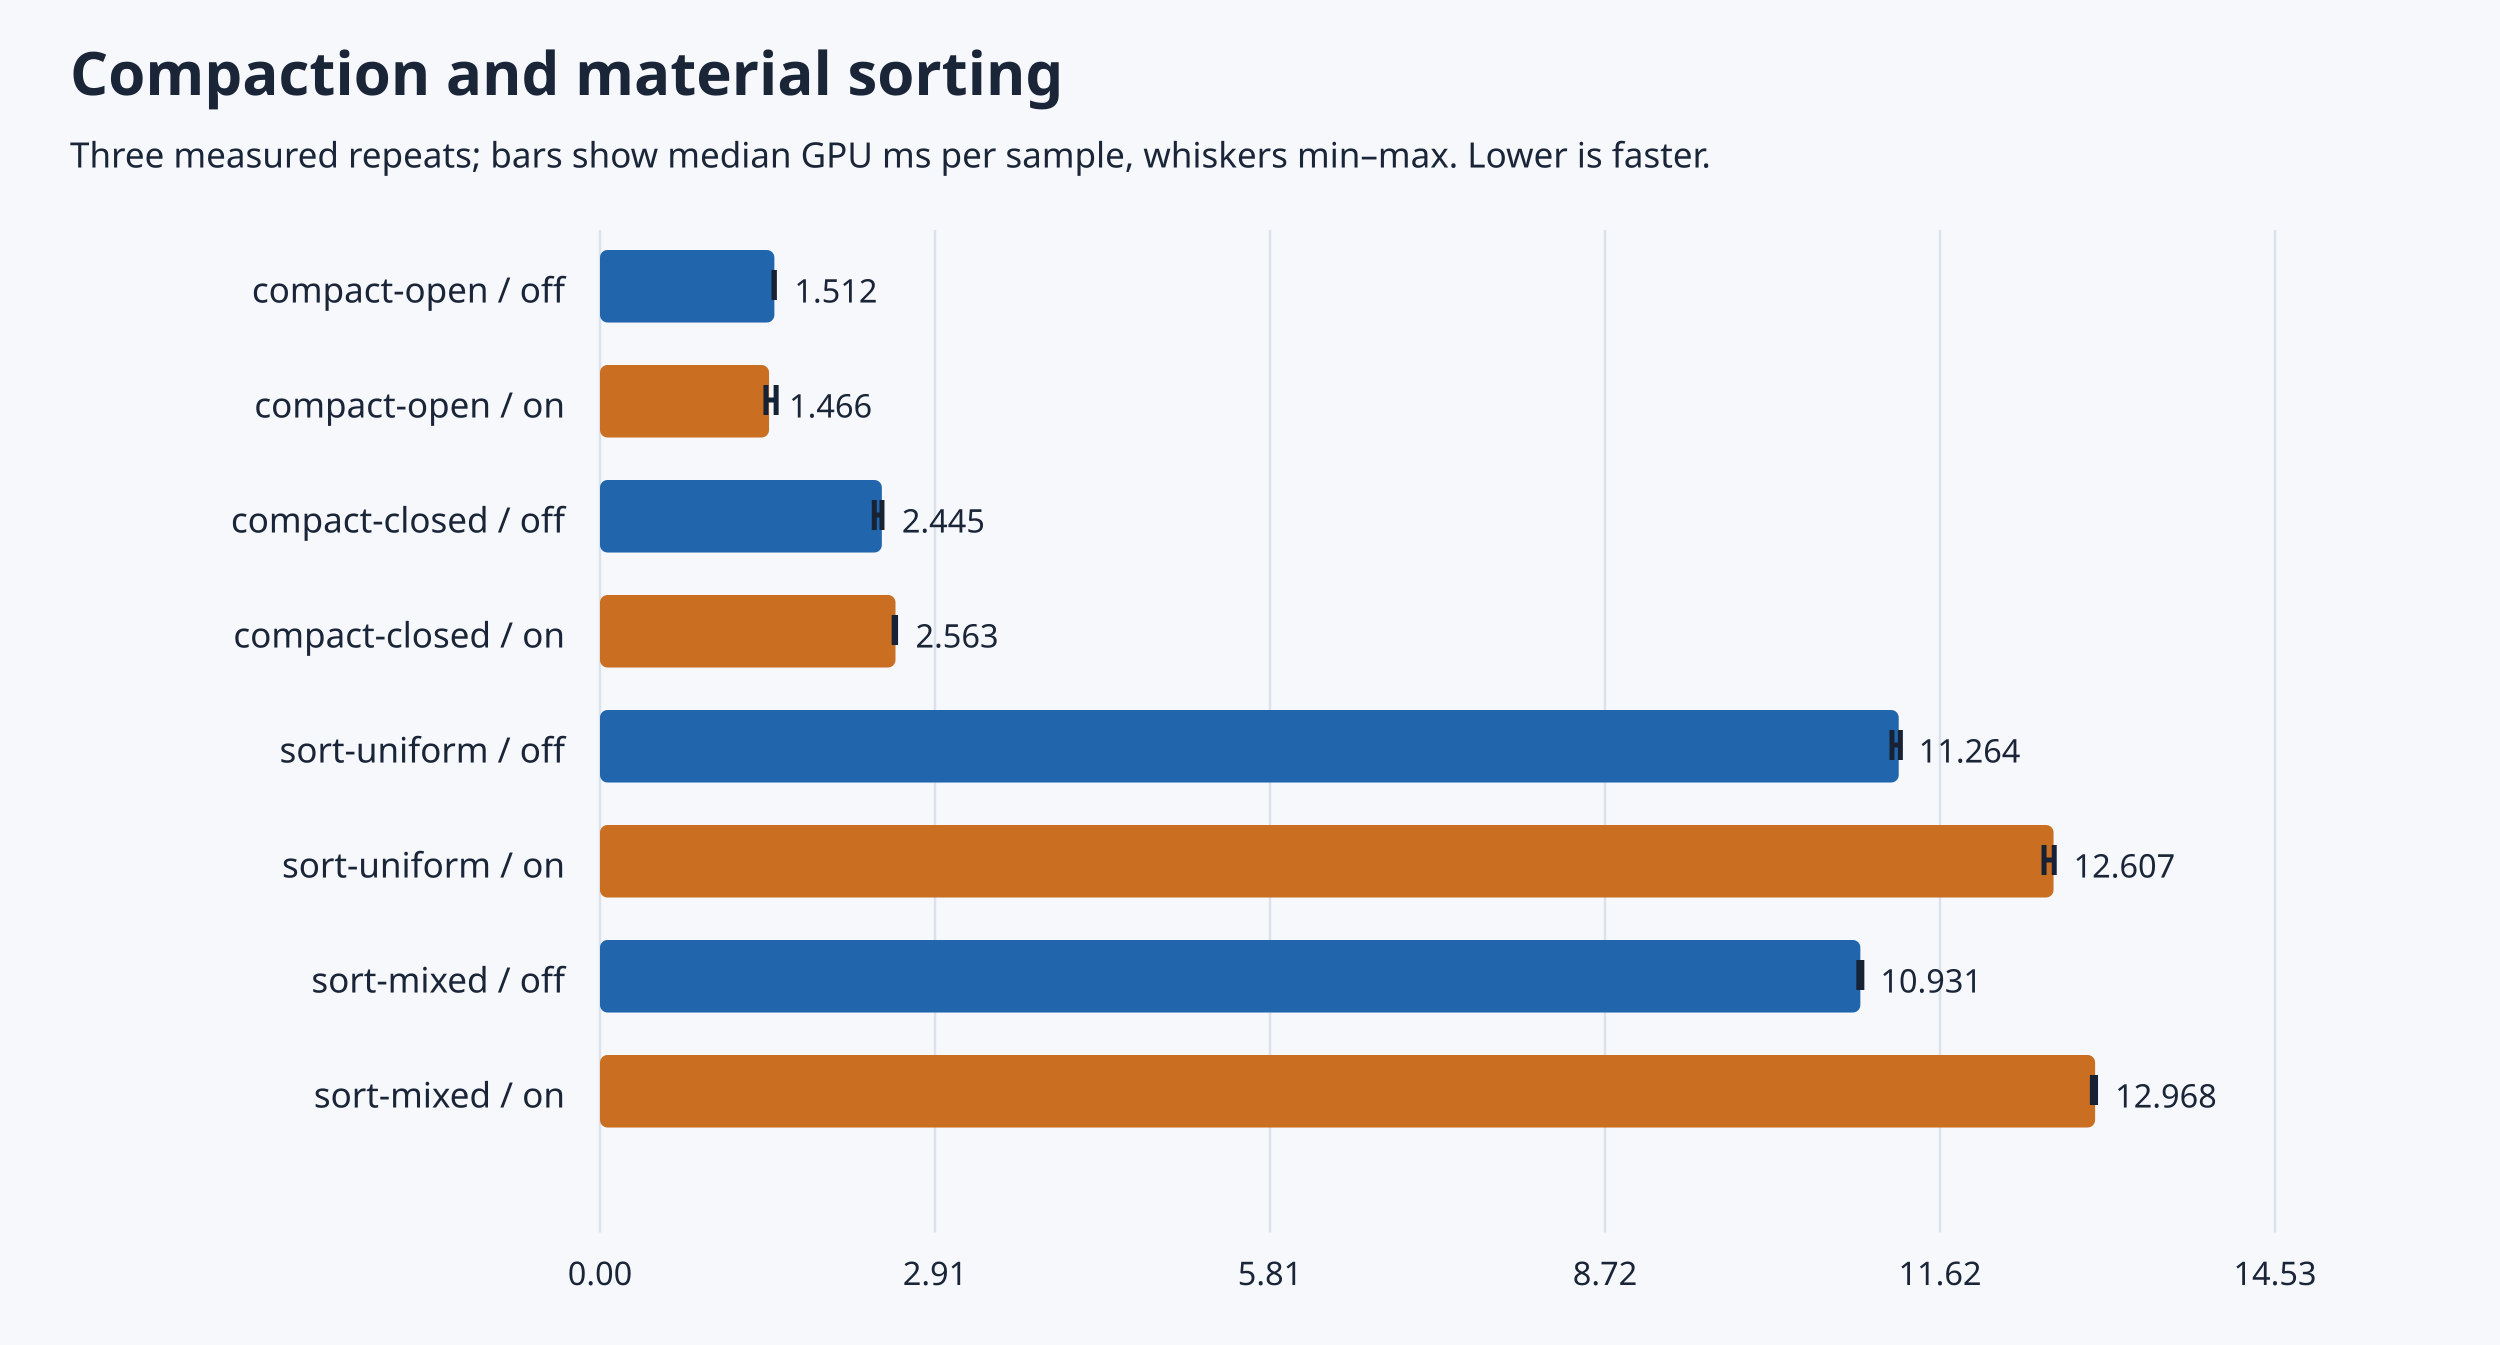
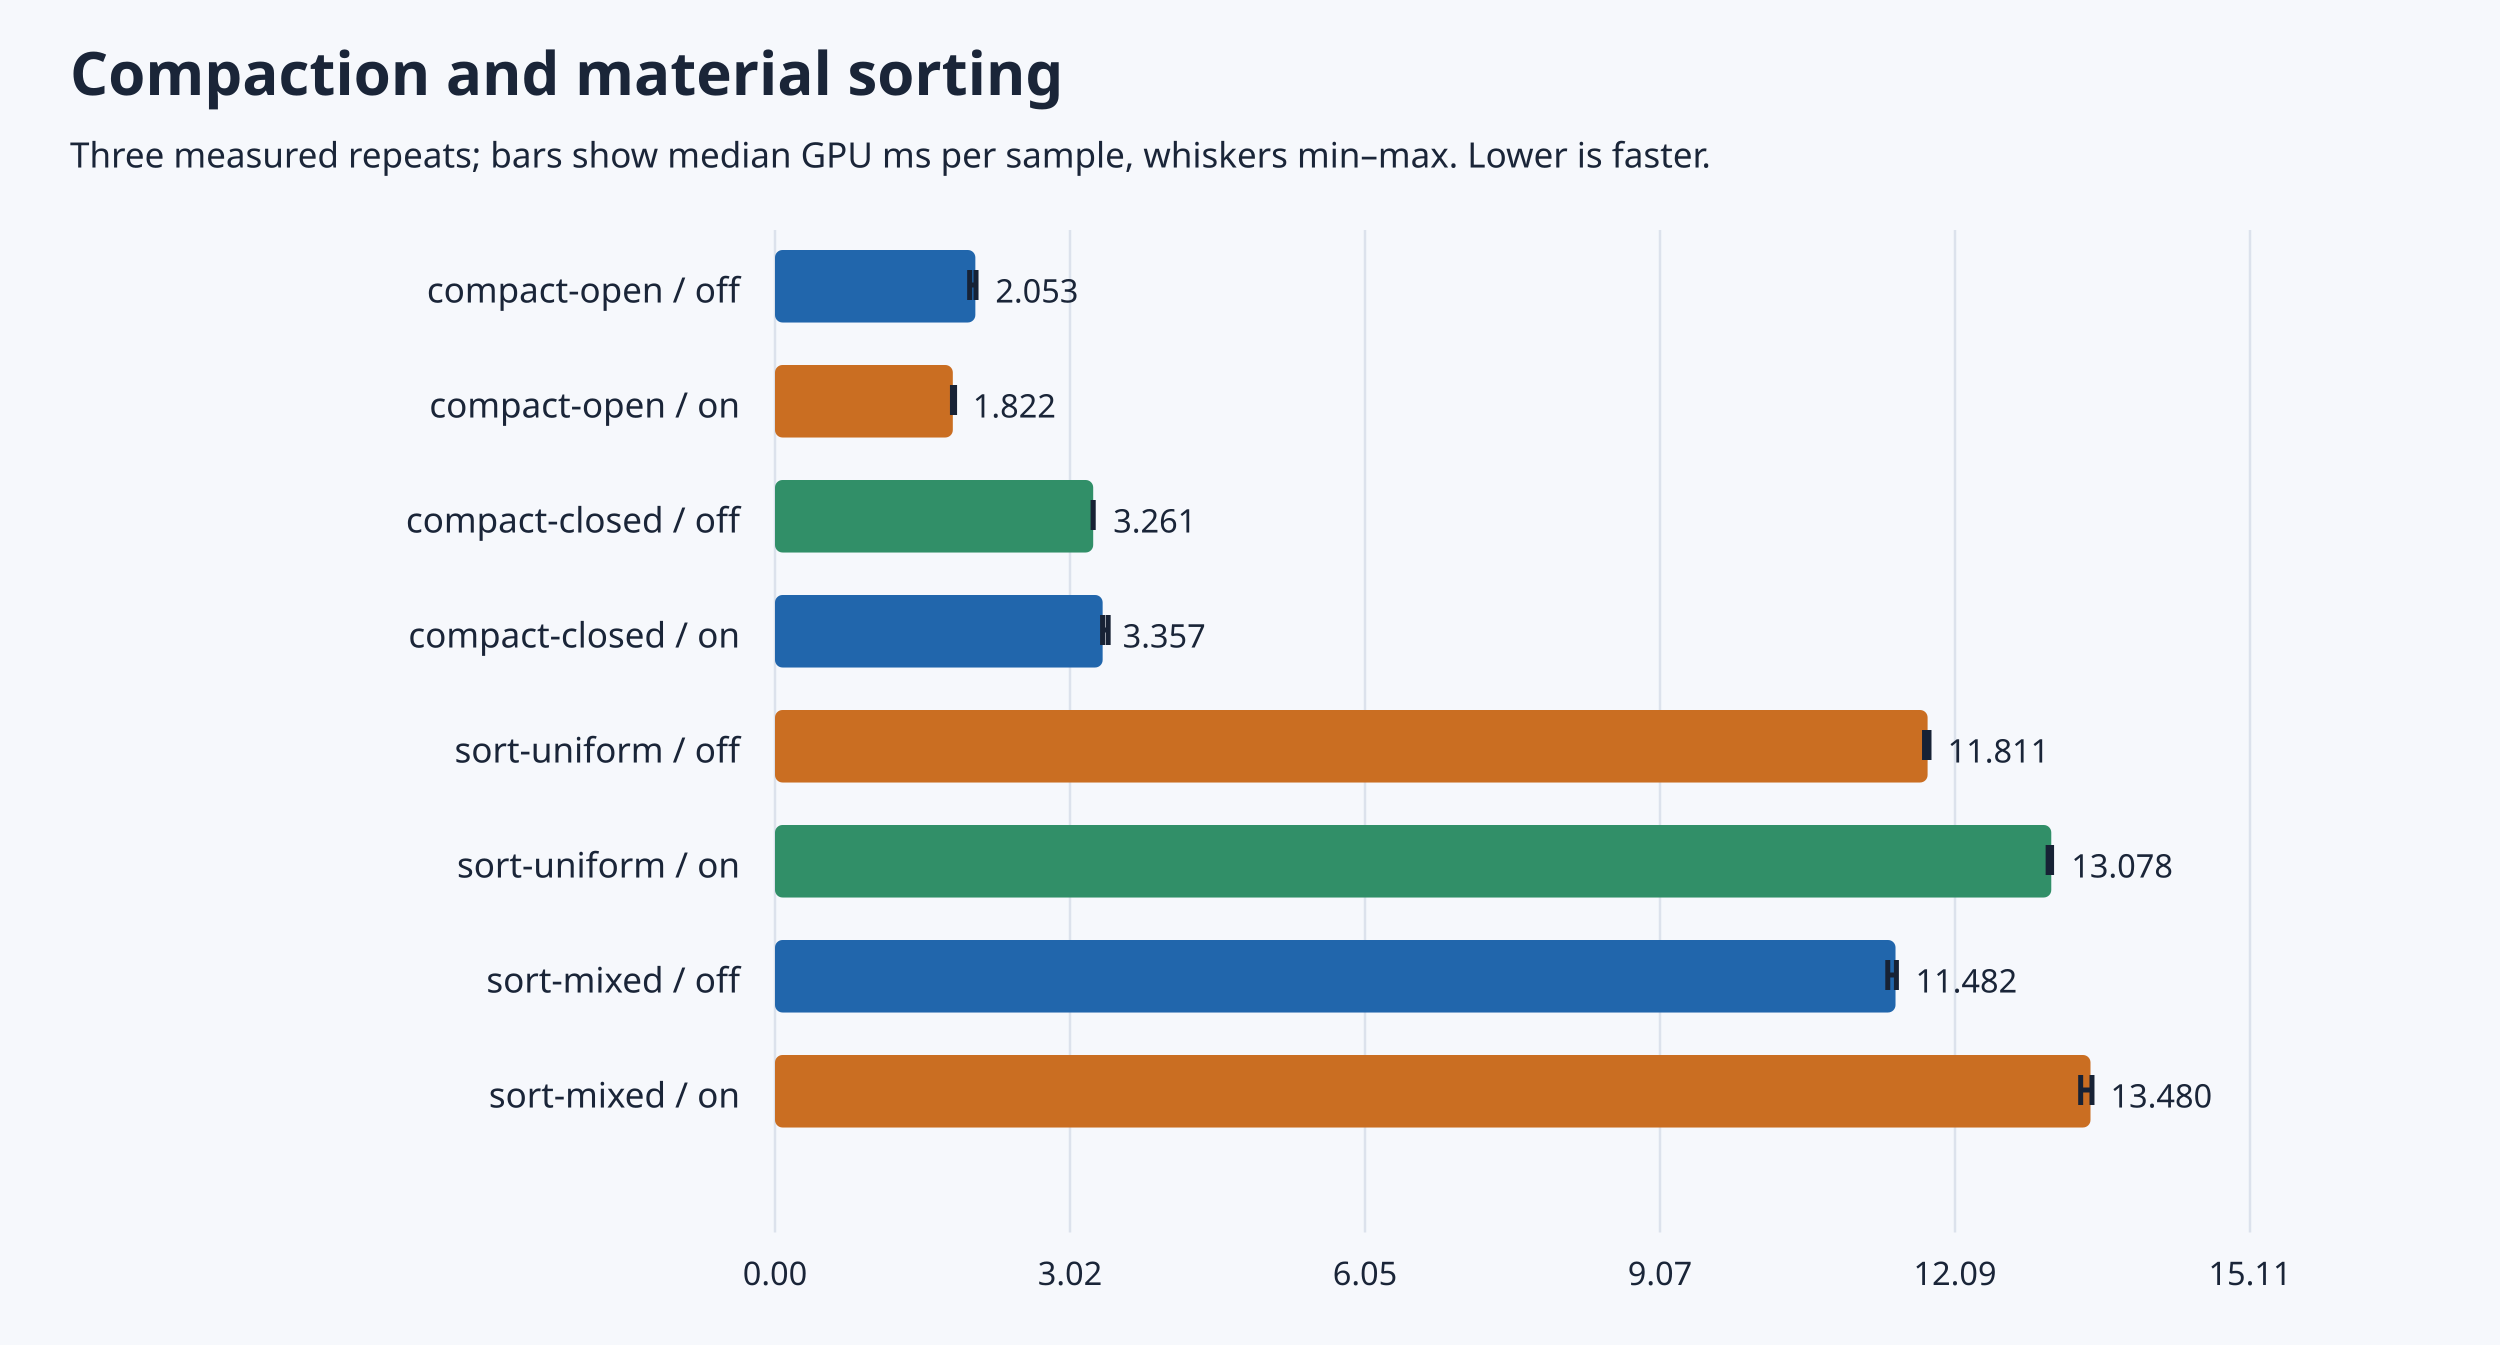
<svg xmlns="http://www.w3.org/2000/svg" width="1000" height="538" viewBox="0 0 1000 538">
  <rect width="1000" height="538" fill="#f6f8fc" />
  <g font-family="system-ui, sans-serif" fill="#1a2538">
    <text x="28" y="38" font-size="24" font-weight="600">Compaction and material sorting</text>
    <text x="28" y="67" font-size="14">Three measured repeats; bars show median GPU ms per sample, whiskers min–max. Lower is faster.</text>
-     <path d="M240.00 92 V493" stroke="#dce2ec" />
-     <text x="240.00" y="514" text-anchor="middle" font-size="13">0.00</text>
-     <path d="M374.00 92 V493" stroke="#dce2ec" />
-     <text x="374.00" y="514" text-anchor="middle" font-size="13">2.91</text>
-     <path d="M508.00 92 V493" stroke="#dce2ec" />
-     <text x="508.00" y="514" text-anchor="middle" font-size="13">5.81</text>
-     <path d="M642.00 92 V493" stroke="#dce2ec" />
-     <text x="642.00" y="514" text-anchor="middle" font-size="13">8.72</text>
-     <path d="M776.00 92 V493" stroke="#dce2ec" />
-     <text x="776.00" y="514" text-anchor="middle" font-size="13">11.62</text>
-     <path d="M910.00 92 V493" stroke="#dce2ec" />
-     <text x="910.00" y="514" text-anchor="middle" font-size="13">14.53</text>
-     <text x="226" y="121" text-anchor="end" font-size="14">compact-open / off</text>
-     <rect x="240" y="100" width="69.75" height="29" rx="3" fill="#2166ac" />
-     <path d="M309.59 114 H309.75 M309.59 108 V120 M309.75 108 V120" stroke="#172235" stroke-width="2" />
-     <text x="317.75" y="121" font-size="13">1.512</text>
-     <text x="226" y="167" text-anchor="end" font-size="14">compact-open / on</text>
-     <rect x="240" y="146" width="67.62" height="29" rx="3" fill="#ca6e22" />
-     <path d="M306.38 160 H310.45 M306.38 154 V166 M310.45 154 V166" stroke="#172235" stroke-width="2" />
-     <text x="315.62" y="167" font-size="13">1.466</text>
-     <text x="226" y="213" text-anchor="end" font-size="14">compact-closed / off</text>
-     <rect x="240" y="192" width="112.74" height="29" rx="3" fill="#2166ac" />
-     <path d="M349.71 206 H352.79 M349.71 200 V212 M352.79 200 V212" stroke="#172235" stroke-width="2" />
-     <text x="360.74" y="213" font-size="13">2.445</text>
-     <text x="226" y="259" text-anchor="end" font-size="14">compact-closed / on</text>
-     <rect x="240" y="238" width="118.20" height="29" rx="3" fill="#ca6e22" />
-     <path d="M357.66 252 H358.23 M357.66 246 V258 M358.23 246 V258" stroke="#172235" stroke-width="2" />
-     <text x="366.20" y="259" font-size="13">2.563</text>
-     <text x="226" y="305" text-anchor="end" font-size="14">sort-uniform / off</text>
-     <rect x="240" y="284" width="519.49" height="29" rx="3" fill="#2166ac" />
-     <path d="M756.79 298 H760.15 M756.79 292 V304 M760.15 292 V304" stroke="#172235" stroke-width="2" />
-     <text x="767.49" y="305" font-size="13">11.264</text>
-     <text x="226" y="351" text-anchor="end" font-size="14">sort-uniform / on</text>
-     <rect x="240" y="330" width="581.42" height="29" rx="3" fill="#ca6e22" />
-     <path d="M817.61 344 H821.69 M817.61 338 V350 M821.69 338 V350" stroke="#172235" stroke-width="2" />
-     <text x="829.42" y="351" font-size="13">12.607</text>
-     <text x="226" y="397" text-anchor="end" font-size="14">sort-mixed / off</text>
-     <rect x="240" y="376" width="504.14" height="29" rx="3" fill="#2166ac" />
-     <path d="M743.52 390 H744.74 M743.52 384 V396 M744.74 384 V396" stroke="#172235" stroke-width="2" />
-     <text x="752.14" y="397" font-size="13">10.931</text>
-     <text x="226" y="443" text-anchor="end" font-size="14">sort-mixed / on</text>
-     <rect x="240" y="422" width="598.05" height="29" rx="3" fill="#ca6e22" />
-     <path d="M836.96 436 H838.21 M836.96 430 V442 M838.21 430 V442" stroke="#172235" stroke-width="2" />
-     <text x="846.05" y="443" font-size="13">12.968</text>
+     <path d="M310.00 92 V493" stroke="#dce2ec" />
+     <text x="310.00" y="514" text-anchor="middle" font-size="13">0.00</text>
+     <path d="M428.00 92 V493" stroke="#dce2ec" />
+     <text x="428.00" y="514" text-anchor="middle" font-size="13">3.02</text>
+     <path d="M546.00 92 V493" stroke="#dce2ec" />
+     <text x="546.00" y="514" text-anchor="middle" font-size="13">6.05</text>
+     <path d="M664.00 92 V493" stroke="#dce2ec" />
+     <text x="664.00" y="514" text-anchor="middle" font-size="13">9.07</text>
+     <path d="M782.00 92 V493" stroke="#dce2ec" />
+     <text x="782.00" y="514" text-anchor="middle" font-size="13">12.09</text>
+     <path d="M900.00 92 V493" stroke="#dce2ec" />
+     <text x="900.00" y="514" text-anchor="middle" font-size="13">15.11</text>
+     <text x="296" y="121" text-anchor="end" font-size="14">compact-open / off</text>
+     <rect x="310" y="100" width="80.14" height="29" rx="3" fill="#2166ac" />
+     <path d="M387.86 114 H390.41 M387.86 108 V120 M390.41 108 V120" stroke="#172235" stroke-width="2" />
+     <text x="398.14" y="121" font-size="13">2.053</text>
+     <text x="296" y="167" text-anchor="end" font-size="14">compact-open / on</text>
+     <rect x="310" y="146" width="71.13" height="29" rx="3" fill="#ca6e22" />
+     <path d="M380.98 160 H381.83 M380.98 154 V166 M381.83 154 V166" stroke="#172235" stroke-width="2" />
+     <text x="389.13" y="167" font-size="13">1.822</text>
+     <text x="296" y="213" text-anchor="end" font-size="14">compact-closed / off</text>
+     <rect x="310" y="192" width="127.28" height="29" rx="3" fill="#318f68" />
+     <path d="M437.23 206 H437.29 M437.23 200 V212 M437.29 200 V212" stroke="#172235" stroke-width="2" />
+     <text x="445.28" y="213" font-size="13">3.261</text>
+     <text x="296" y="259" text-anchor="end" font-size="14">compact-closed / on</text>
+     <rect x="310" y="238" width="131.06" height="29" rx="3" fill="#2166ac" />
+     <path d="M441.03 252 H443.26 M441.03 246 V258 M443.26 246 V258" stroke="#172235" stroke-width="2" />
+     <text x="449.06" y="259" font-size="13">3.357</text>
+     <text x="296" y="305" text-anchor="end" font-size="14">sort-uniform / off</text>
+     <rect x="310" y="284" width="461.04" height="29" rx="3" fill="#ca6e22" />
+     <path d="M769.81 298 H771.60 M769.81 292 V304 M771.60 292 V304" stroke="#172235" stroke-width="2" />
+     <text x="779.04" y="305" font-size="13">11.811</text>
+     <text x="296" y="351" text-anchor="end" font-size="14">sort-uniform / on</text>
+     <rect x="310" y="330" width="510.51" height="29" rx="3" fill="#318f68" />
+     <path d="M819.25 344 H820.63 M819.25 338 V350 M820.63 338 V350" stroke="#172235" stroke-width="2" />
+     <text x="828.51" y="351" font-size="13">13.078</text>
+     <text x="296" y="397" text-anchor="end" font-size="14">sort-mixed / off</text>
+     <rect x="310" y="376" width="448.21" height="29" rx="3" fill="#2166ac" />
+     <path d="M755.11 390 H758.56 M755.11 384 V396 M758.56 384 V396" stroke="#172235" stroke-width="2" />
+     <text x="766.21" y="397" font-size="13">11.482</text>
+     <text x="296" y="443" text-anchor="end" font-size="14">sort-mixed / on</text>
+     <rect x="310" y="422" width="526.20" height="29" rx="3" fill="#ca6e22" />
+     <path d="M832.27 436 H836.79 M832.27 430 V442 M836.79 430 V442" stroke="#172235" stroke-width="2" />
+     <text x="844.20" y="443" font-size="13">13.480</text>
  </g>
</svg>
